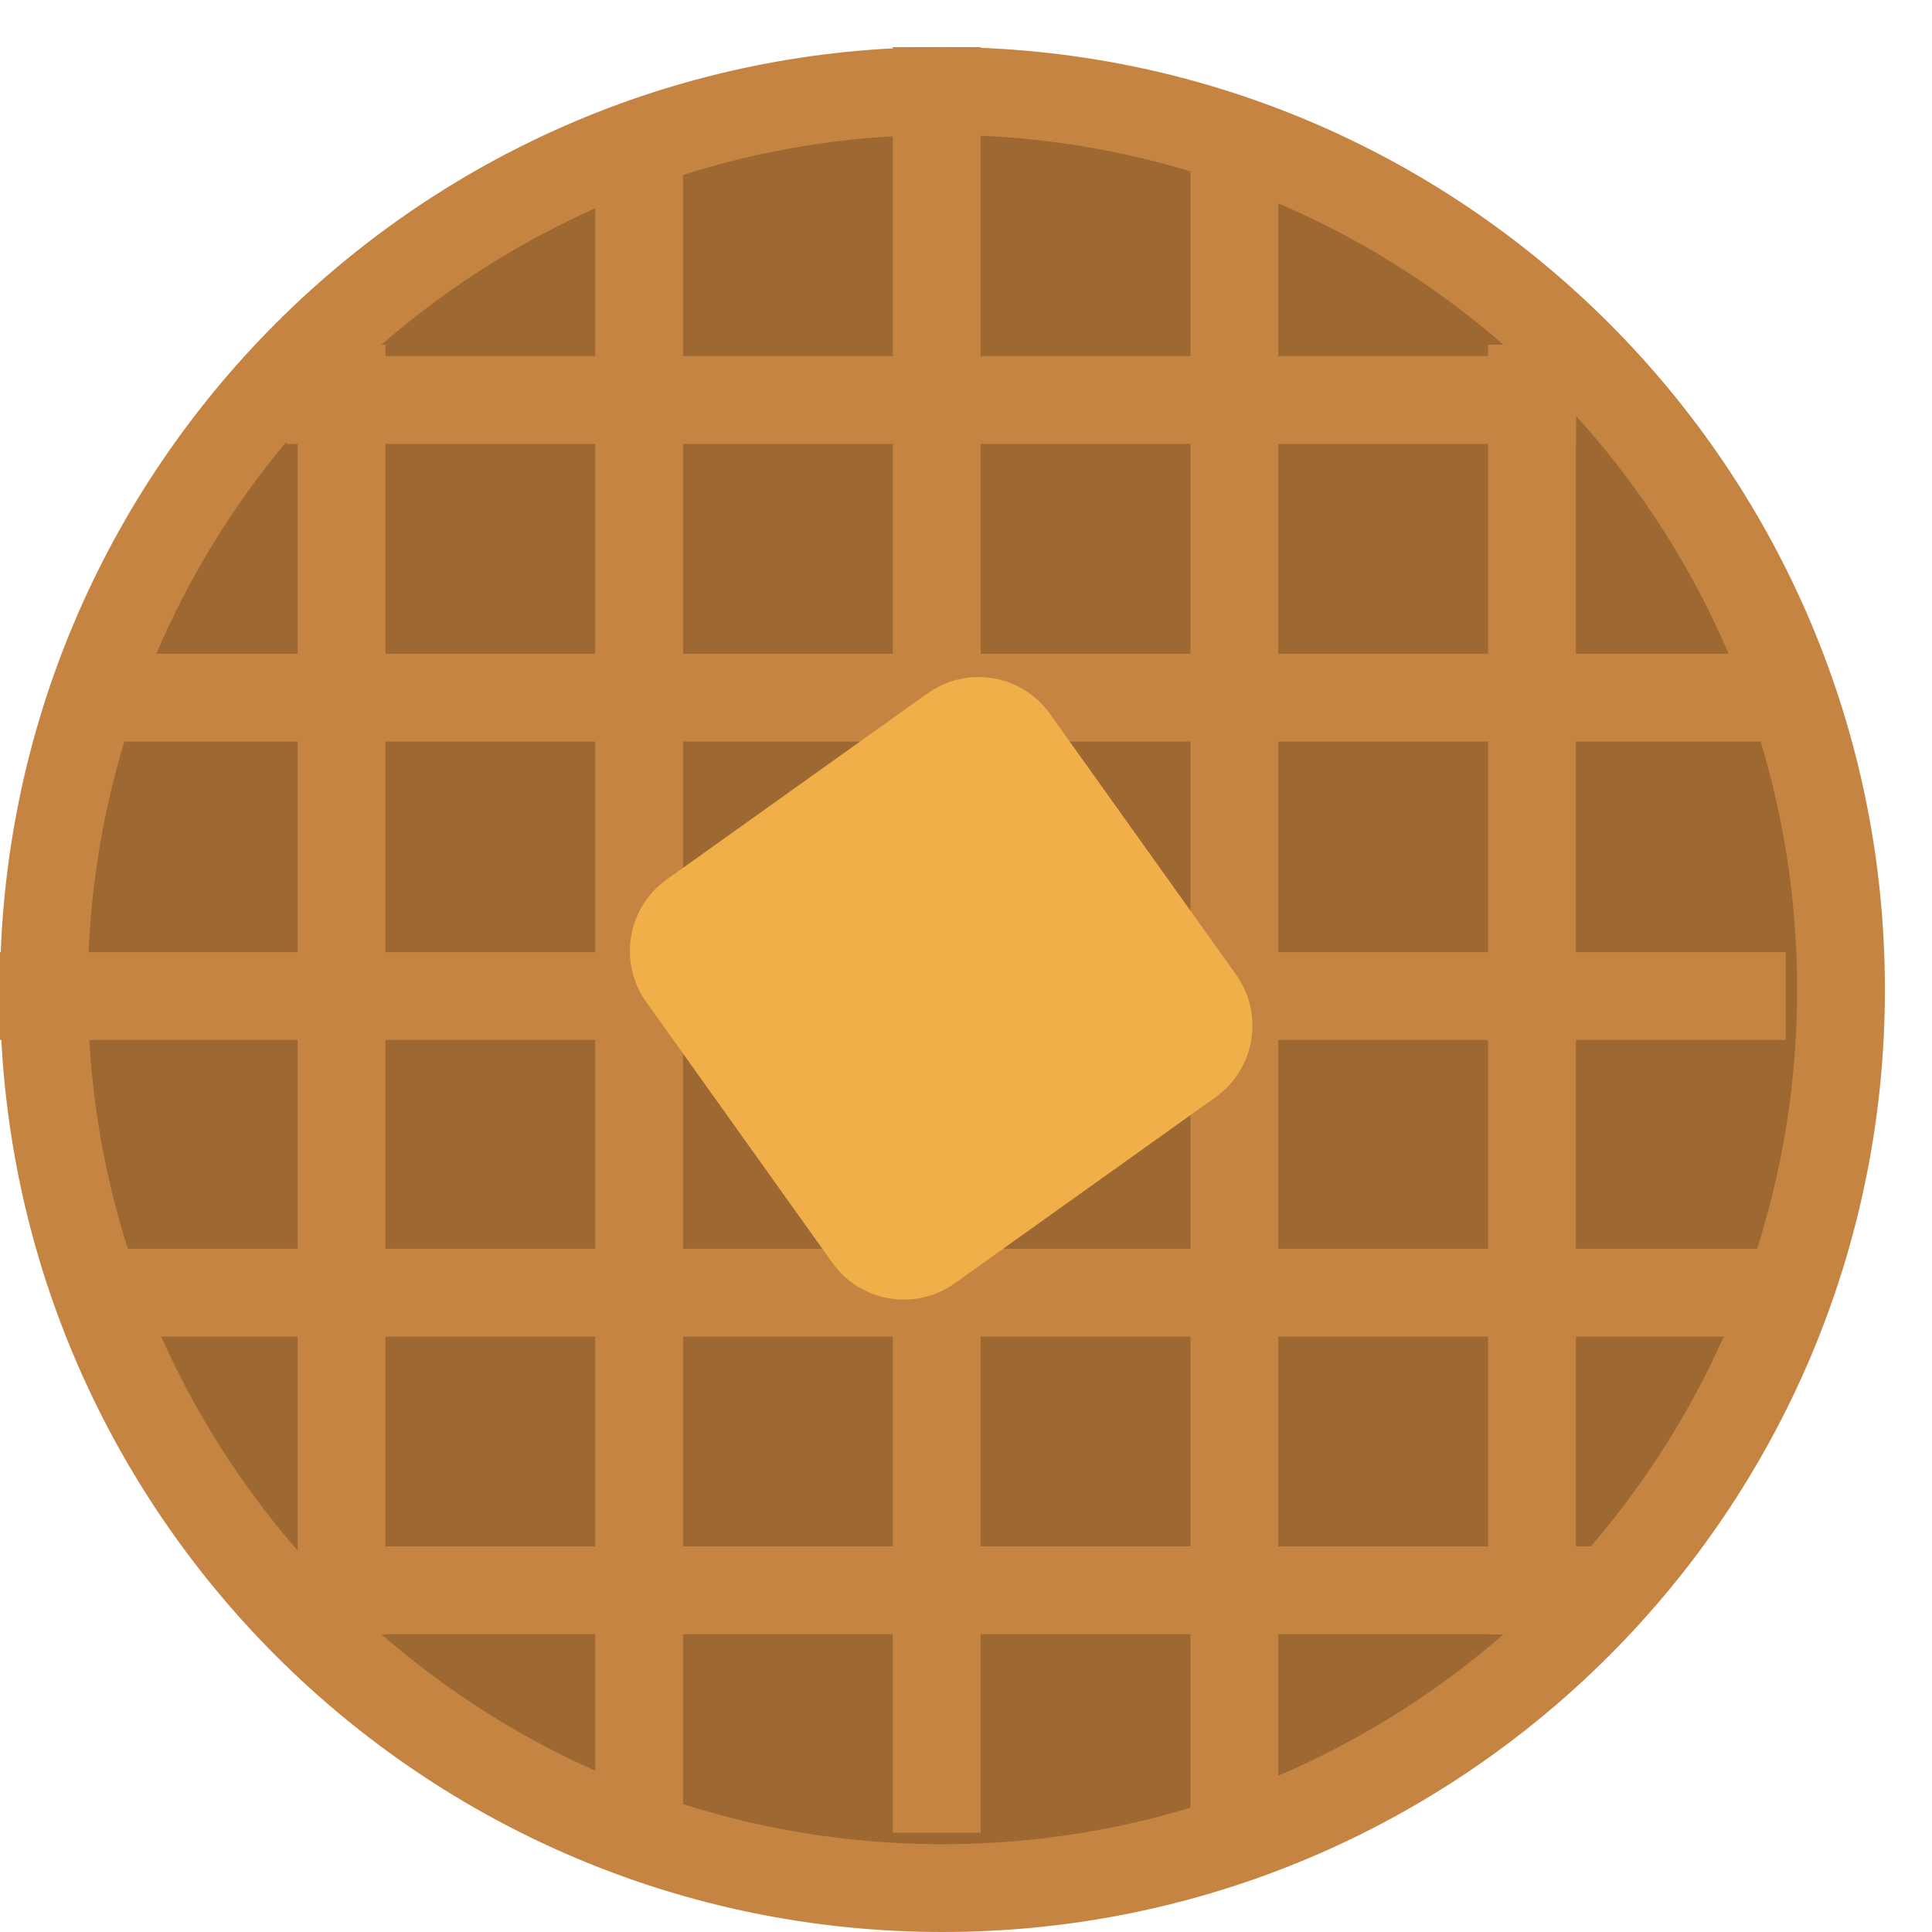
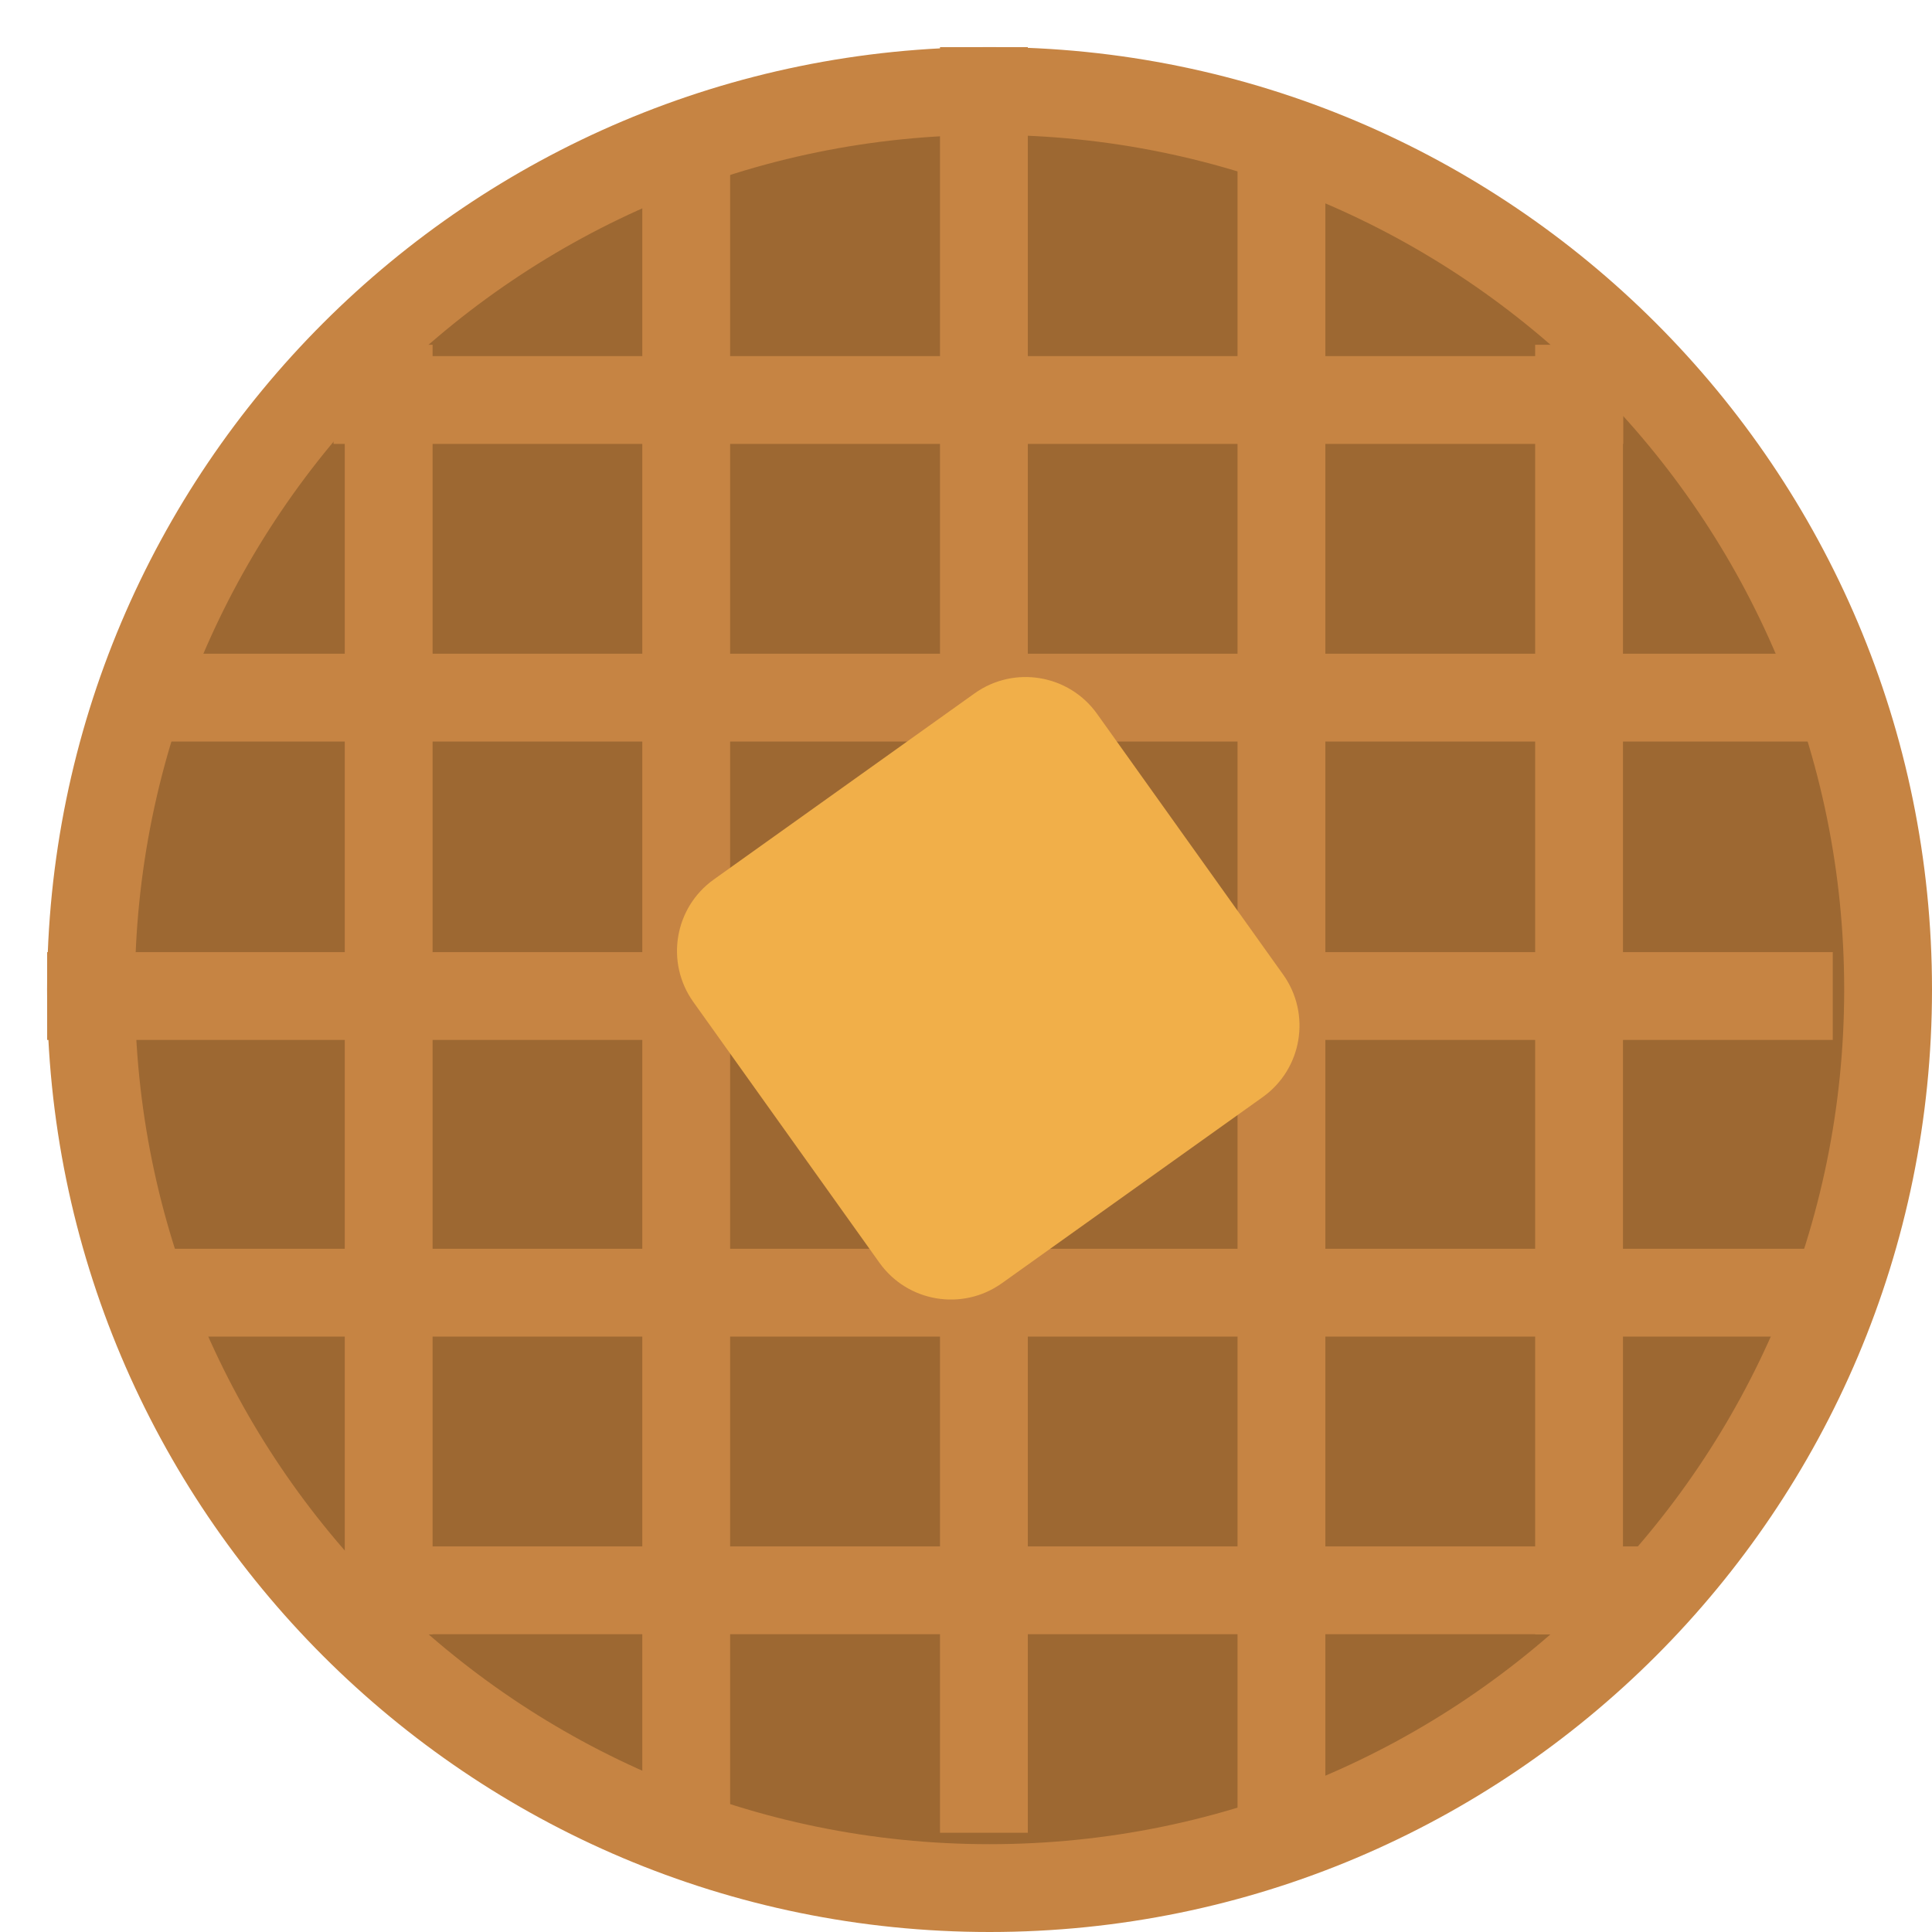
<svg xmlns="http://www.w3.org/2000/svg" width="22" height="22" viewBox="0 0 22 22" fill="none">
-   <circle cx="10.732" cy="11.268" r="10.232" fill="#9D6832" stroke="#C68443" />
-   <line x1="10.667" y1="0.537" x2="10.667" y2="20.87" stroke="#C68443" />
-   <line x1="14.056" y1="1.666" x2="14.056" y2="20.87" stroke="#C68443" />
-   <line x1="17.445" y1="3.926" x2="17.445" y2="18.611" stroke="#C68443" />
-   <line x1="7.278" y1="1.666" x2="7.278" y2="20.87" stroke="#C68443" />
-   <line x1="3.889" y1="3.926" x2="3.889" y2="18.611" stroke="#C68443" />
-   <line y1="11.342" x2="20.334" y2="11.342" stroke="#C68443" />
-   <line x1="1.066" y1="7.944" x2="20.27" y2="7.944" stroke="#C68443" />
-   <line x1="3.262" y1="4.555" x2="17.947" y2="4.555" stroke="#C68443" />
-   <line x1="1.193" y1="14.72" x2="20.397" y2="14.72" stroke="#C68443" />
-   <line x1="3.516" y1="18.109" x2="18.201" y2="18.109" stroke="#C68443" />
-   <rect x="11.376" y="7.315" width="5.648" height="5.648" rx="1" transform="rotate(54.4872 11.3755 7.31453)" fill="#F1AF49" />
+   <circle cx="11.268" cy="11.268" r="10.232" fill="#9D6832" stroke="#C68443" />
+   <line x1="11.204" y1="0.537" x2="11.204" y2="20.87" stroke="#C68443" />
+   <line x1="14.592" y1="1.666" x2="14.592" y2="20.87" stroke="#C68443" />
+   <line x1="17.981" y1="3.926" x2="17.981" y2="18.611" stroke="#C68443" />
+   <line x1="7.814" y1="1.666" x2="7.814" y2="20.87" stroke="#C68443" />
+   <line x1="4.426" y1="3.926" x2="4.426" y2="18.611" stroke="#C68443" />
+   <line x1="0.537" y1="11.342" x2="20.87" y2="11.342" stroke="#C68443" />
+   <line x1="1.603" y1="7.944" x2="20.807" y2="7.944" stroke="#C68443" />
+   <line x1="3.798" y1="4.555" x2="18.484" y2="4.555" stroke="#C68443" />
+   <line x1="1.73" y1="14.72" x2="20.934" y2="14.72" stroke="#C68443" />
+   <line x1="4.052" y1="18.109" x2="18.738" y2="18.109" stroke="#C68443" />
+   <rect x="11.912" y="7.315" width="5.648" height="5.648" rx="1" transform="rotate(54.4872 11.9121 7.31451)" fill="#F1AF49" />
</svg>
